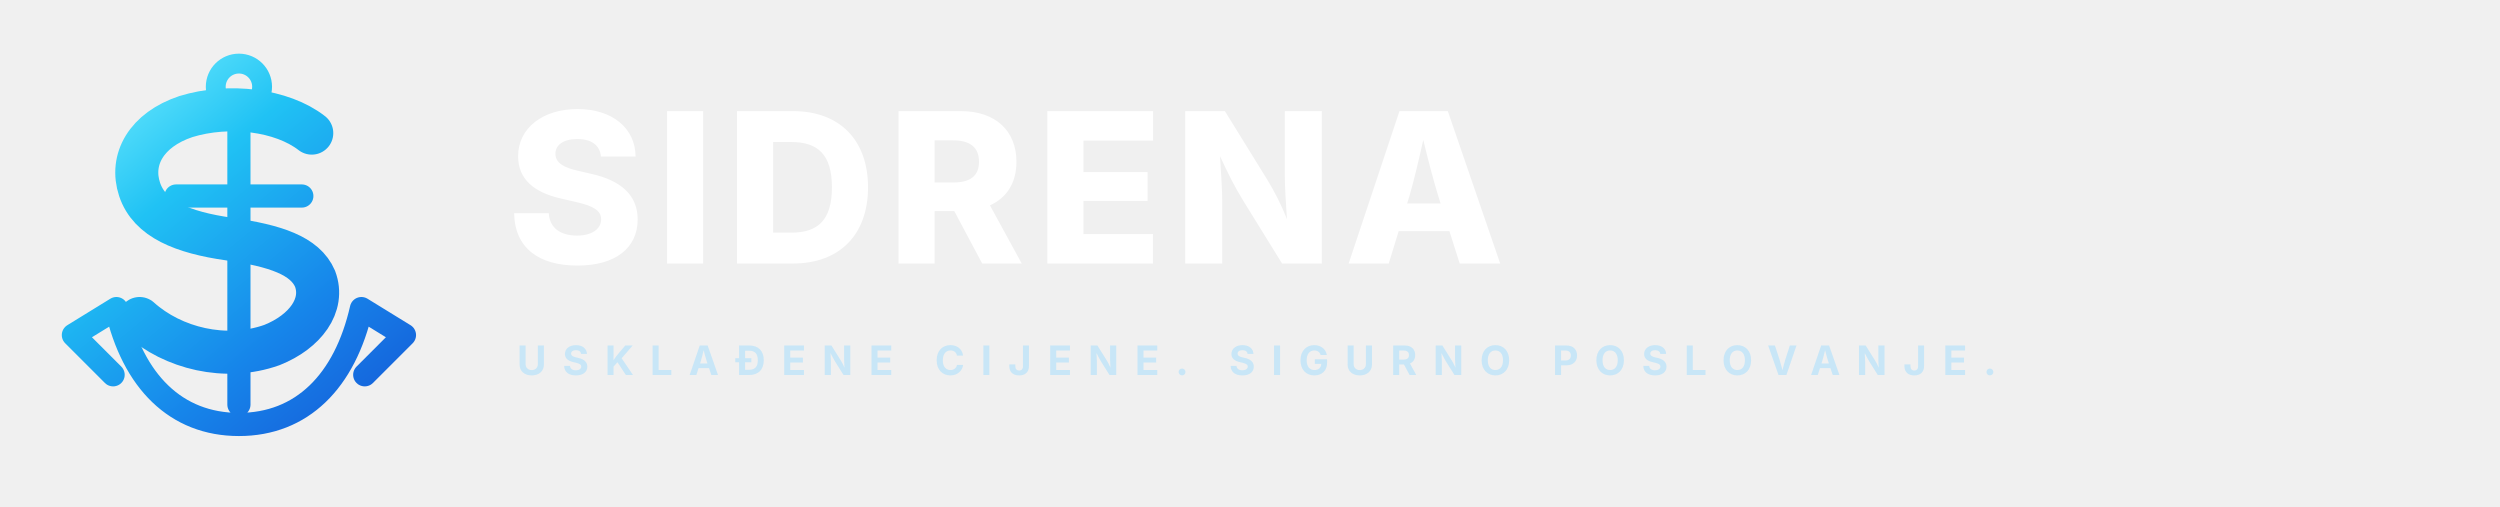
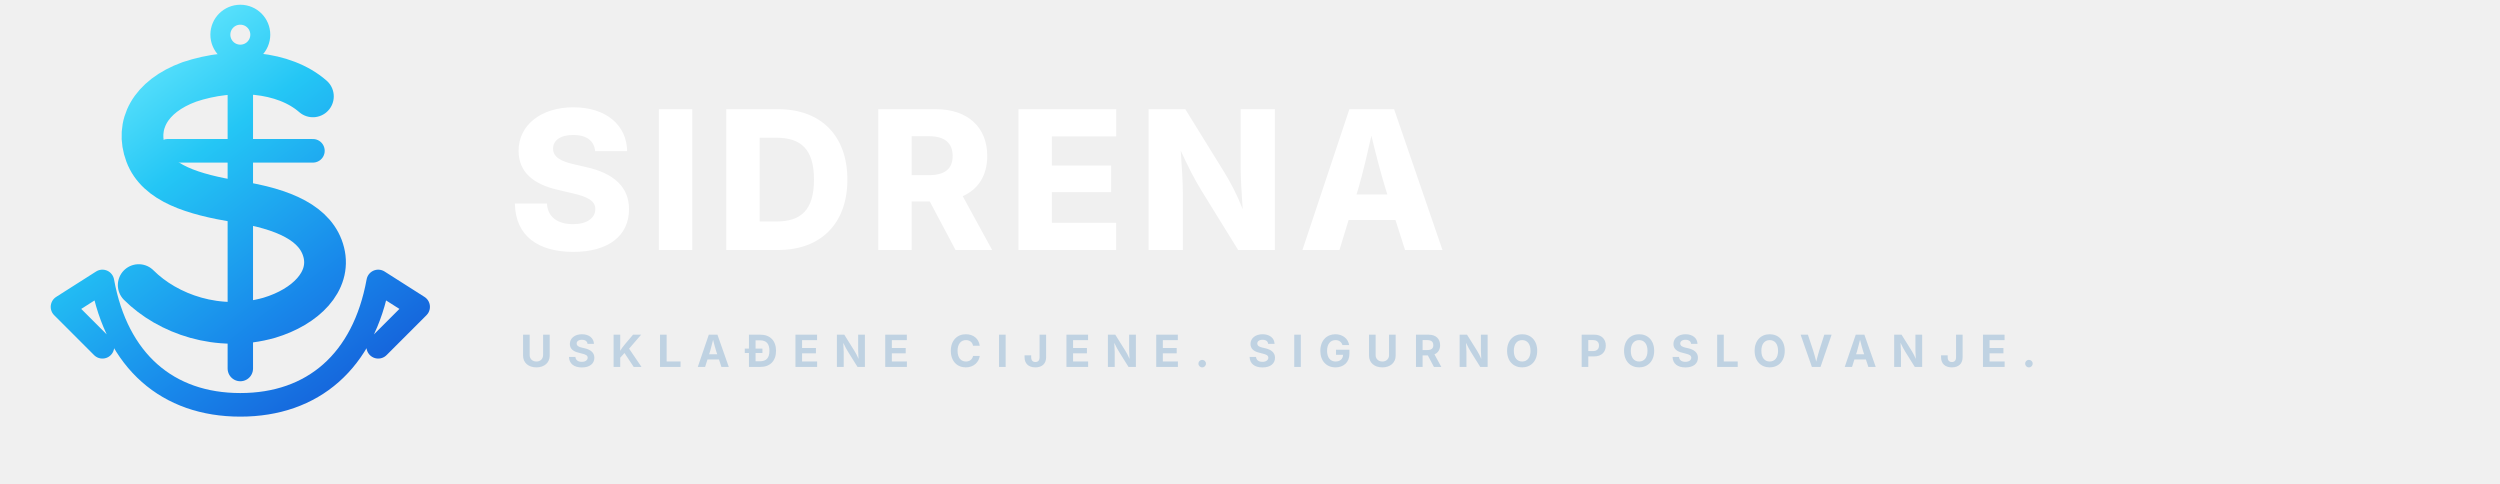
- <svg xmlns="http://www.w3.org/2000/svg" viewBox="0 0 740 150" role="img" aria-labelledby="t d">
-   <defs>
-     <linearGradient id="sidMark" x1="18" y1="8" x2="112" y2="122" gradientUnits="userSpaceOnUse">
-       <stop stop-color="#78F1FF" />
-       <stop offset=".32" stop-color="#20C2F4" />
-       <stop offset=".68" stop-color="#1685EA" />
-       <stop offset="1" stop-color="#1557D6" />
-     </linearGradient>
-   </defs>
-   <g transform="translate(8 10) scale(.98)">
+ <svg xmlns="http://www.w3.org/2000/svg" width="620" height="120" viewBox="0 0 620 120" role="img" aria-labelledby="t d">
+   <g transform="translate(2 -4) scale(.9)">
+     <defs>
+       <linearGradient id="sidMark" x1="24" y1="12" x2="104" y2="118" gradientUnits="userSpaceOnUse">
+         <stop stop-color="#76F0FF" />
+         <stop offset=".34" stop-color="#24C6F5" />
+         <stop offset=".7" stop-color="#1887EA" />
+         <stop offset="1" stop-color="#1557D6" />
+       </linearGradient>
+     </defs>
    <g fill="none" stroke="url(#sidMark)" stroke-linecap="round" stroke-linejoin="round">
-       <circle cx="64" cy="16" r="7" stroke-width="6" />
-       <path d="M86 30C77 23 61 21 48 25C36 29 31 38 34 47C37 56 47 60 61 62C75 64 84 67 87 74C90 82 84 90 74 94C60 99 44 95 34 86" stroke-width="13" />
-       <path d="M64 24v88M45 49h38M27 83c5 22 18 35 37 35s32-13 37-35M27 83l-13 8 12 12m75-20 13 8-12 12" stroke-width="7" />
+       <circle cx="64" cy="14" r="5.5" stroke-width="5.5" />
+       <path d="M64 21V106" stroke-width="7" />
+       <path d="M84 31C76 24 62 23 50 27C39 31 35 39 38 47C41 55 51 58 63 60C76 62 85 66 87 74C89 82 82 89 72 92C58 96 44 91 36 83" stroke-width="11.5" />
+       <path d="M44 46H84" stroke-width="6.5" />
+       <path d="M26 82C30 104 44 116 64 116C84 116 98 104 102 82M26 82L15 89L26 100M102 82L113 89L102 100" stroke-width="6.5" />
    </g>
  </g>
-   <text x="150" y="78" fill="#FFFFFF" font-family="Inter,Segoe UI,Arial,sans-serif" font-size="62" font-weight="800" letter-spacing="3">SIDRENA</text>
-   <text x="153" y="111" fill="#C8E6F7" font-family="Inter,Segoe UI,Arial,sans-serif" font-size="12" font-weight="700" letter-spacing="4.7">USKLAĐENE CIJENE. SIGURNO POSLOVANJE.</text>
+   <text x="126" y="62" fill="#FFFFFF" font-family="Inter,Segoe UI,Arial,sans-serif" font-size="48" font-weight="800" letter-spacing="3">SIDRENA</text>
+   <text x="129" y="91" fill="#BFD2E2" font-family="Inter,Segoe UI,Arial,sans-serif" font-size="11" font-weight="700" letter-spacing="3.6">USKLAĐENE CIJENE. SIGURNO POSLOVANJE.</text>
</svg>
